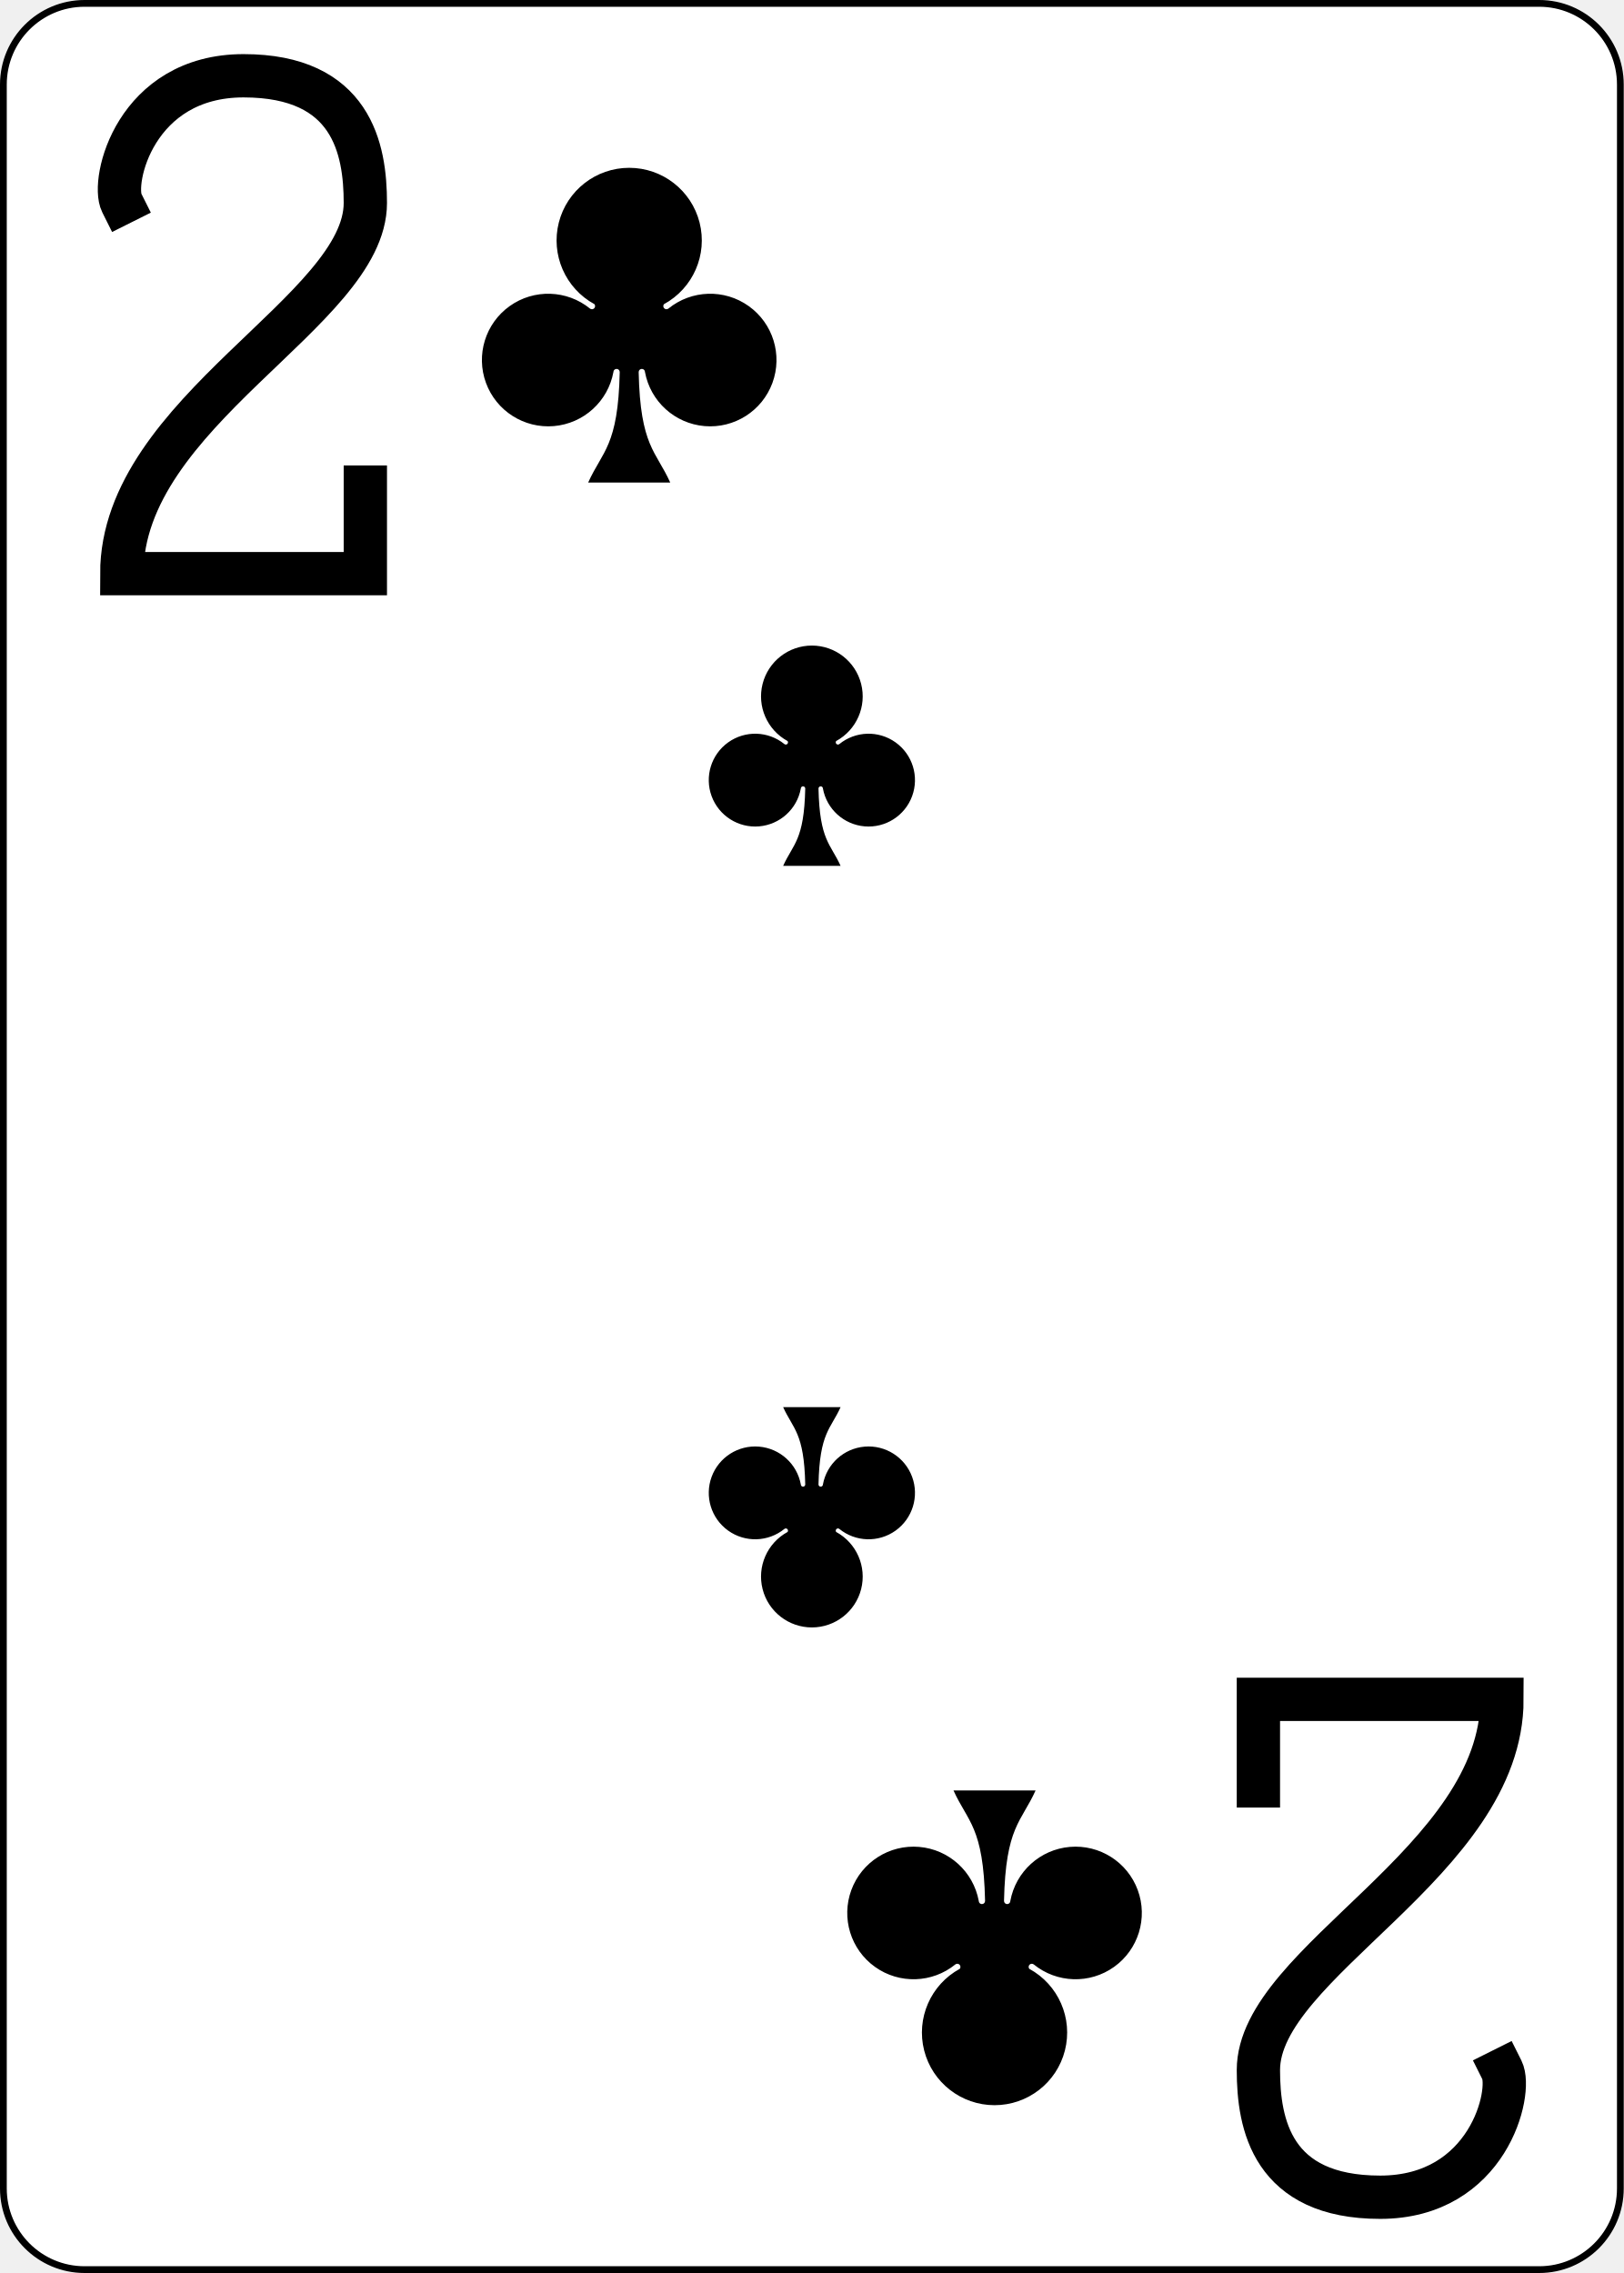
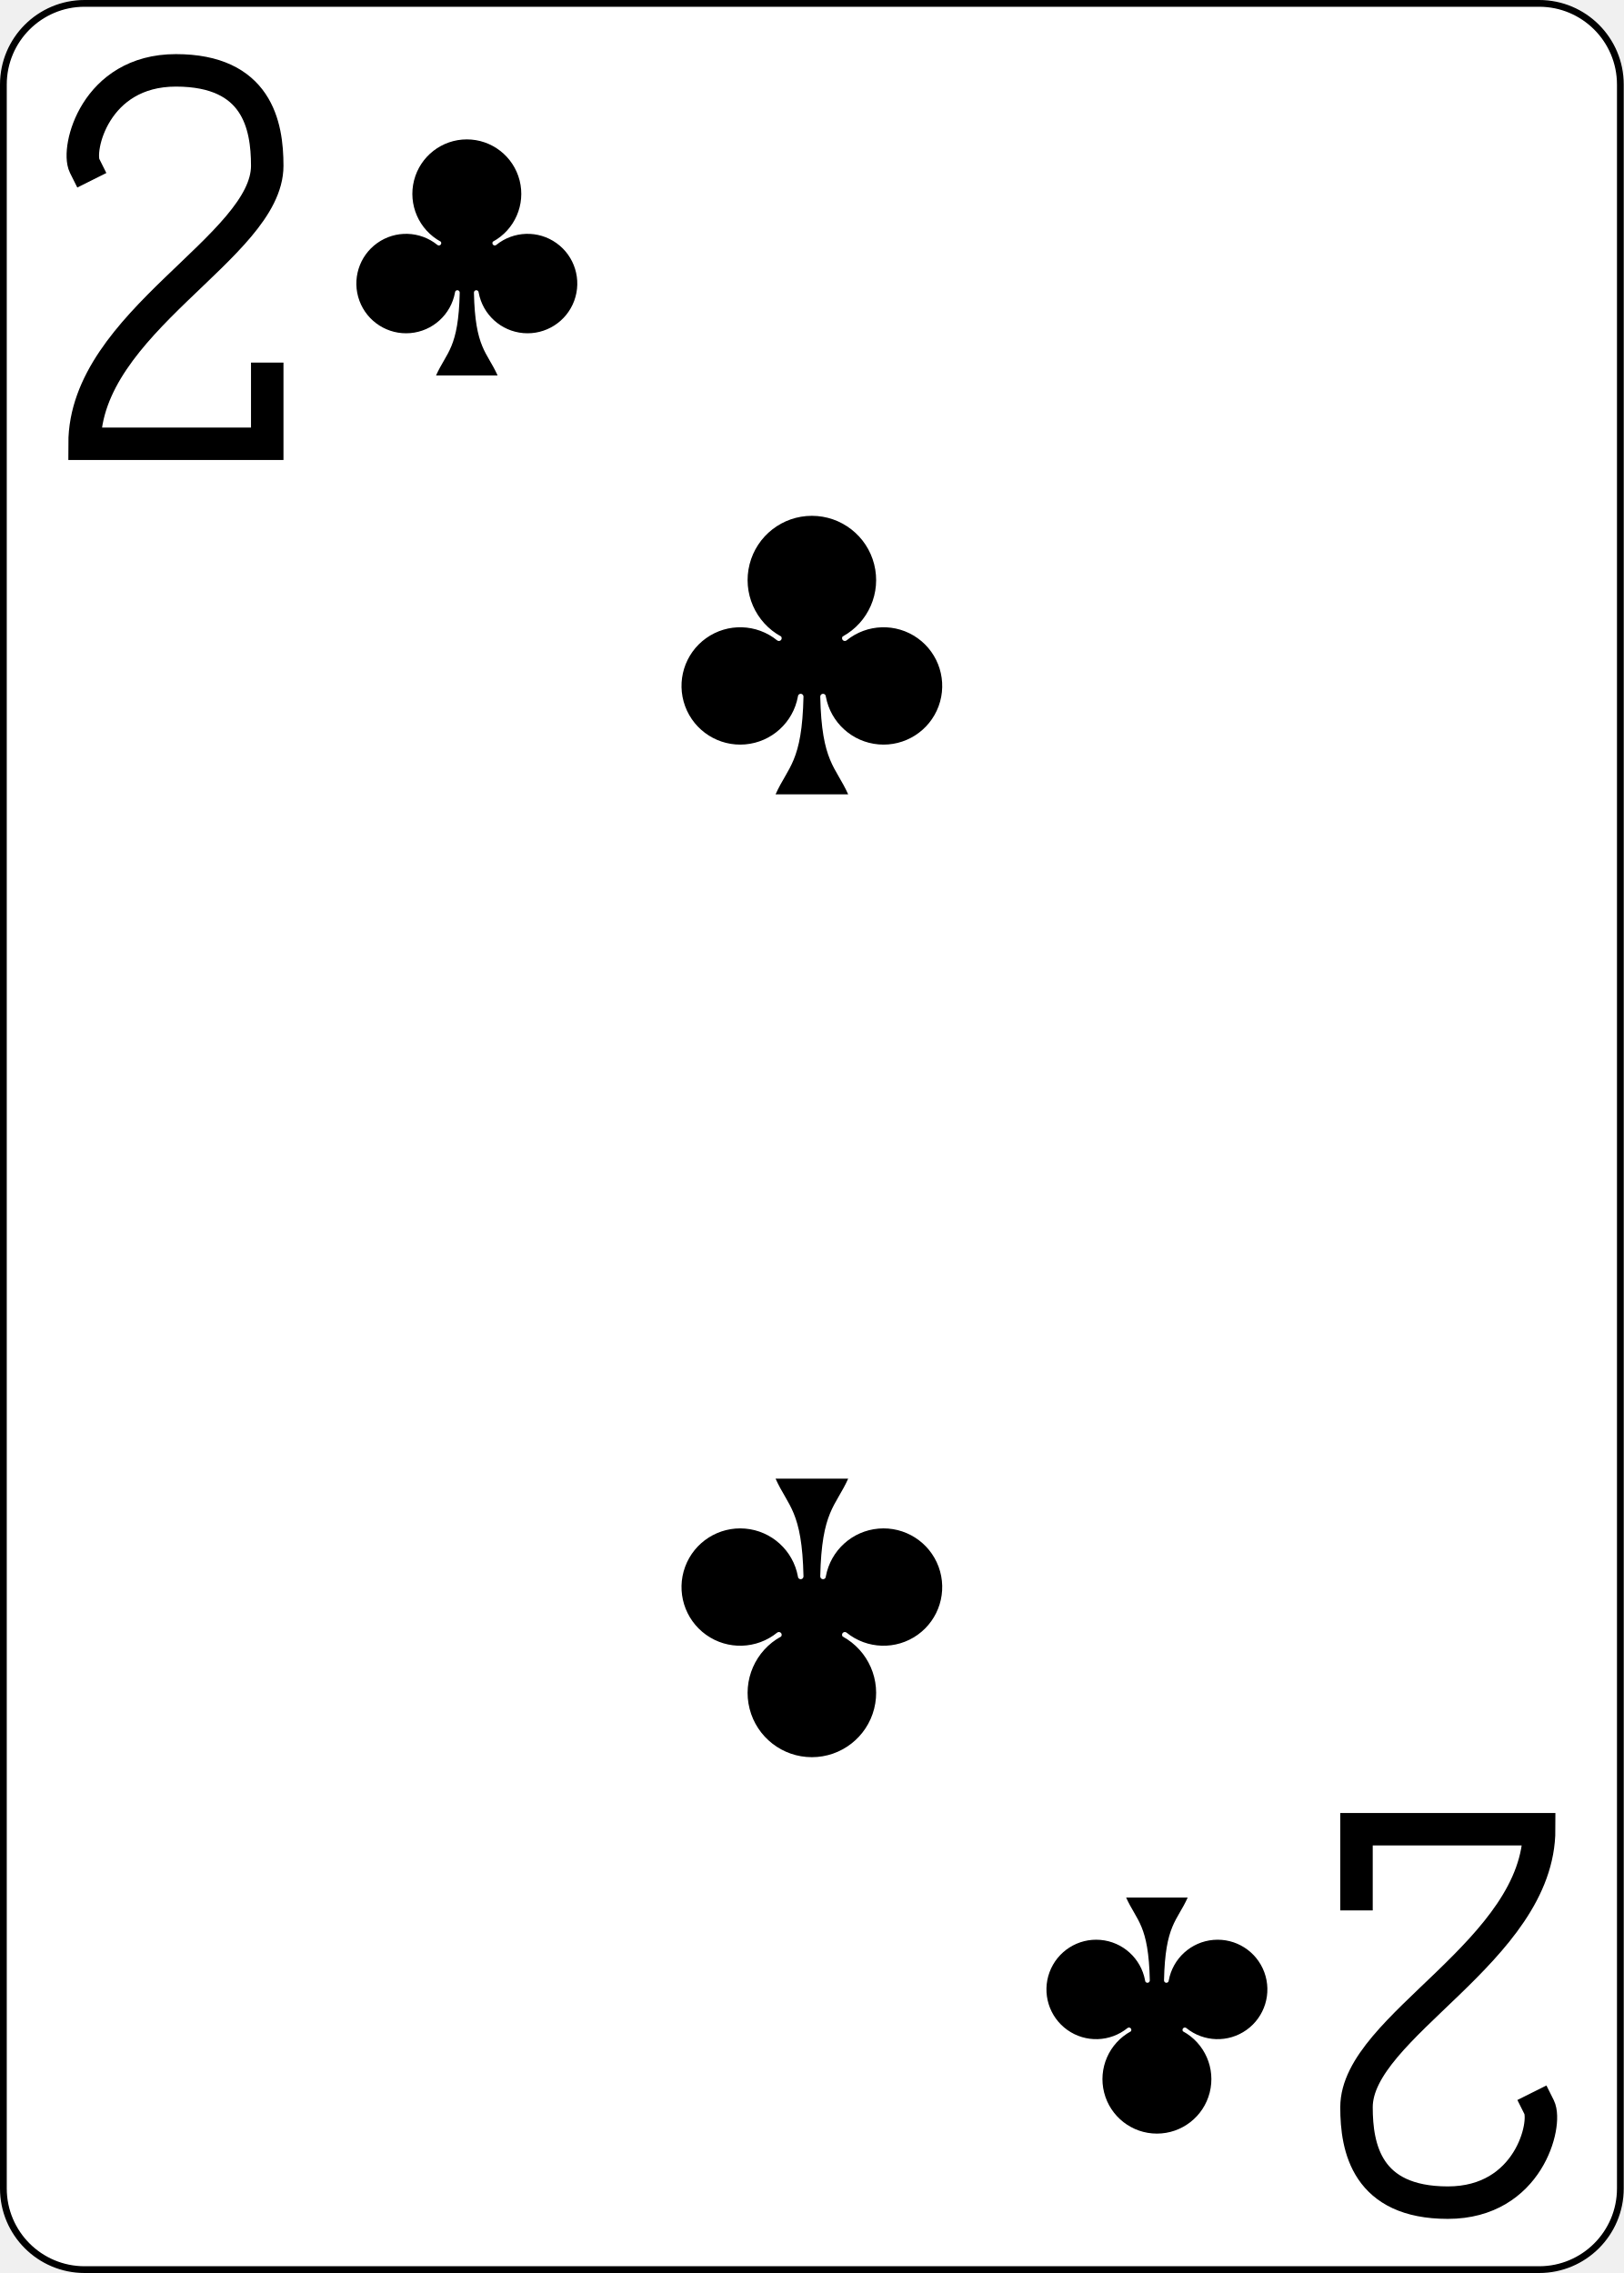
<svg xmlns="http://www.w3.org/2000/svg" xmlns:xlink="http://www.w3.org/1999/xlink" width="240" height="336" class="card" preserveAspectRatio="none" viewBox="-120 -168 240 336">
  <symbol id="b" preserveAspectRatio="xMinYMid" viewBox="-600 -600 1200 1200">
    <path d="M30 150c5 235 55 250 100 350h-260c45-100 95-115 100-350a10 10 0 0 0-20 0 210 210 0 1 1-74-201 10 10 0 0 0 14-14 230 230 0 1 1 220 0 10 10 0 0 0 14 14 210 210 0 1 1-74 201 10 10 0 0 0-20 0" />
  </symbol>
  <symbol id="a" preserveAspectRatio="xMinYMid" viewBox="-500 -500 1000 1000">
    <path fill="none" stroke="#000" stroke-linecap="square" stroke-miterlimit="1.5" stroke-width="80" d="M-225-225c-20-40 25-235 225-235s225 135 225 235c0 200-450 385-450 685h450V300" />
  </symbol>
  <rect width="239" height="335" x="-119.5" y="-167.5" fill="#fff" stroke="#000" rx="12" ry="12" />
-   <use xlink:href="#a" height="80" x="-124" y="-160" />
-   <use xlink:href="#b" height="56" x="-55" y="-148" />
-   <g transform="scale(0.56)">
+   <use xlink:href="#a" height="60" x="-124" y="-160" />
+   <use xlink:href="#b" height="42" x="-72" y="-151" />
+   <g transform="scale(0.708)">
    <use xlink:href="#b" height="70" x="-35" y="-135.6" />
  </g>
  <g transform="rotate(180)">
-     <use xlink:href="#a" height="80" x="-124" y="-160" />
-     <use xlink:href="#b" height="56" x="-55" y="-148" />
-     <g transform="scale(0.56)">
+     <use xlink:href="#a" height="60" x="-124" y="-160" />
+     <use xlink:href="#b" height="42" x="-72" y="-151" />
+     <g transform="scale(0.708)">
      <use xlink:href="#b" height="70" x="-35" y="-135.6" />
    </g>
  </g>
</svg>
